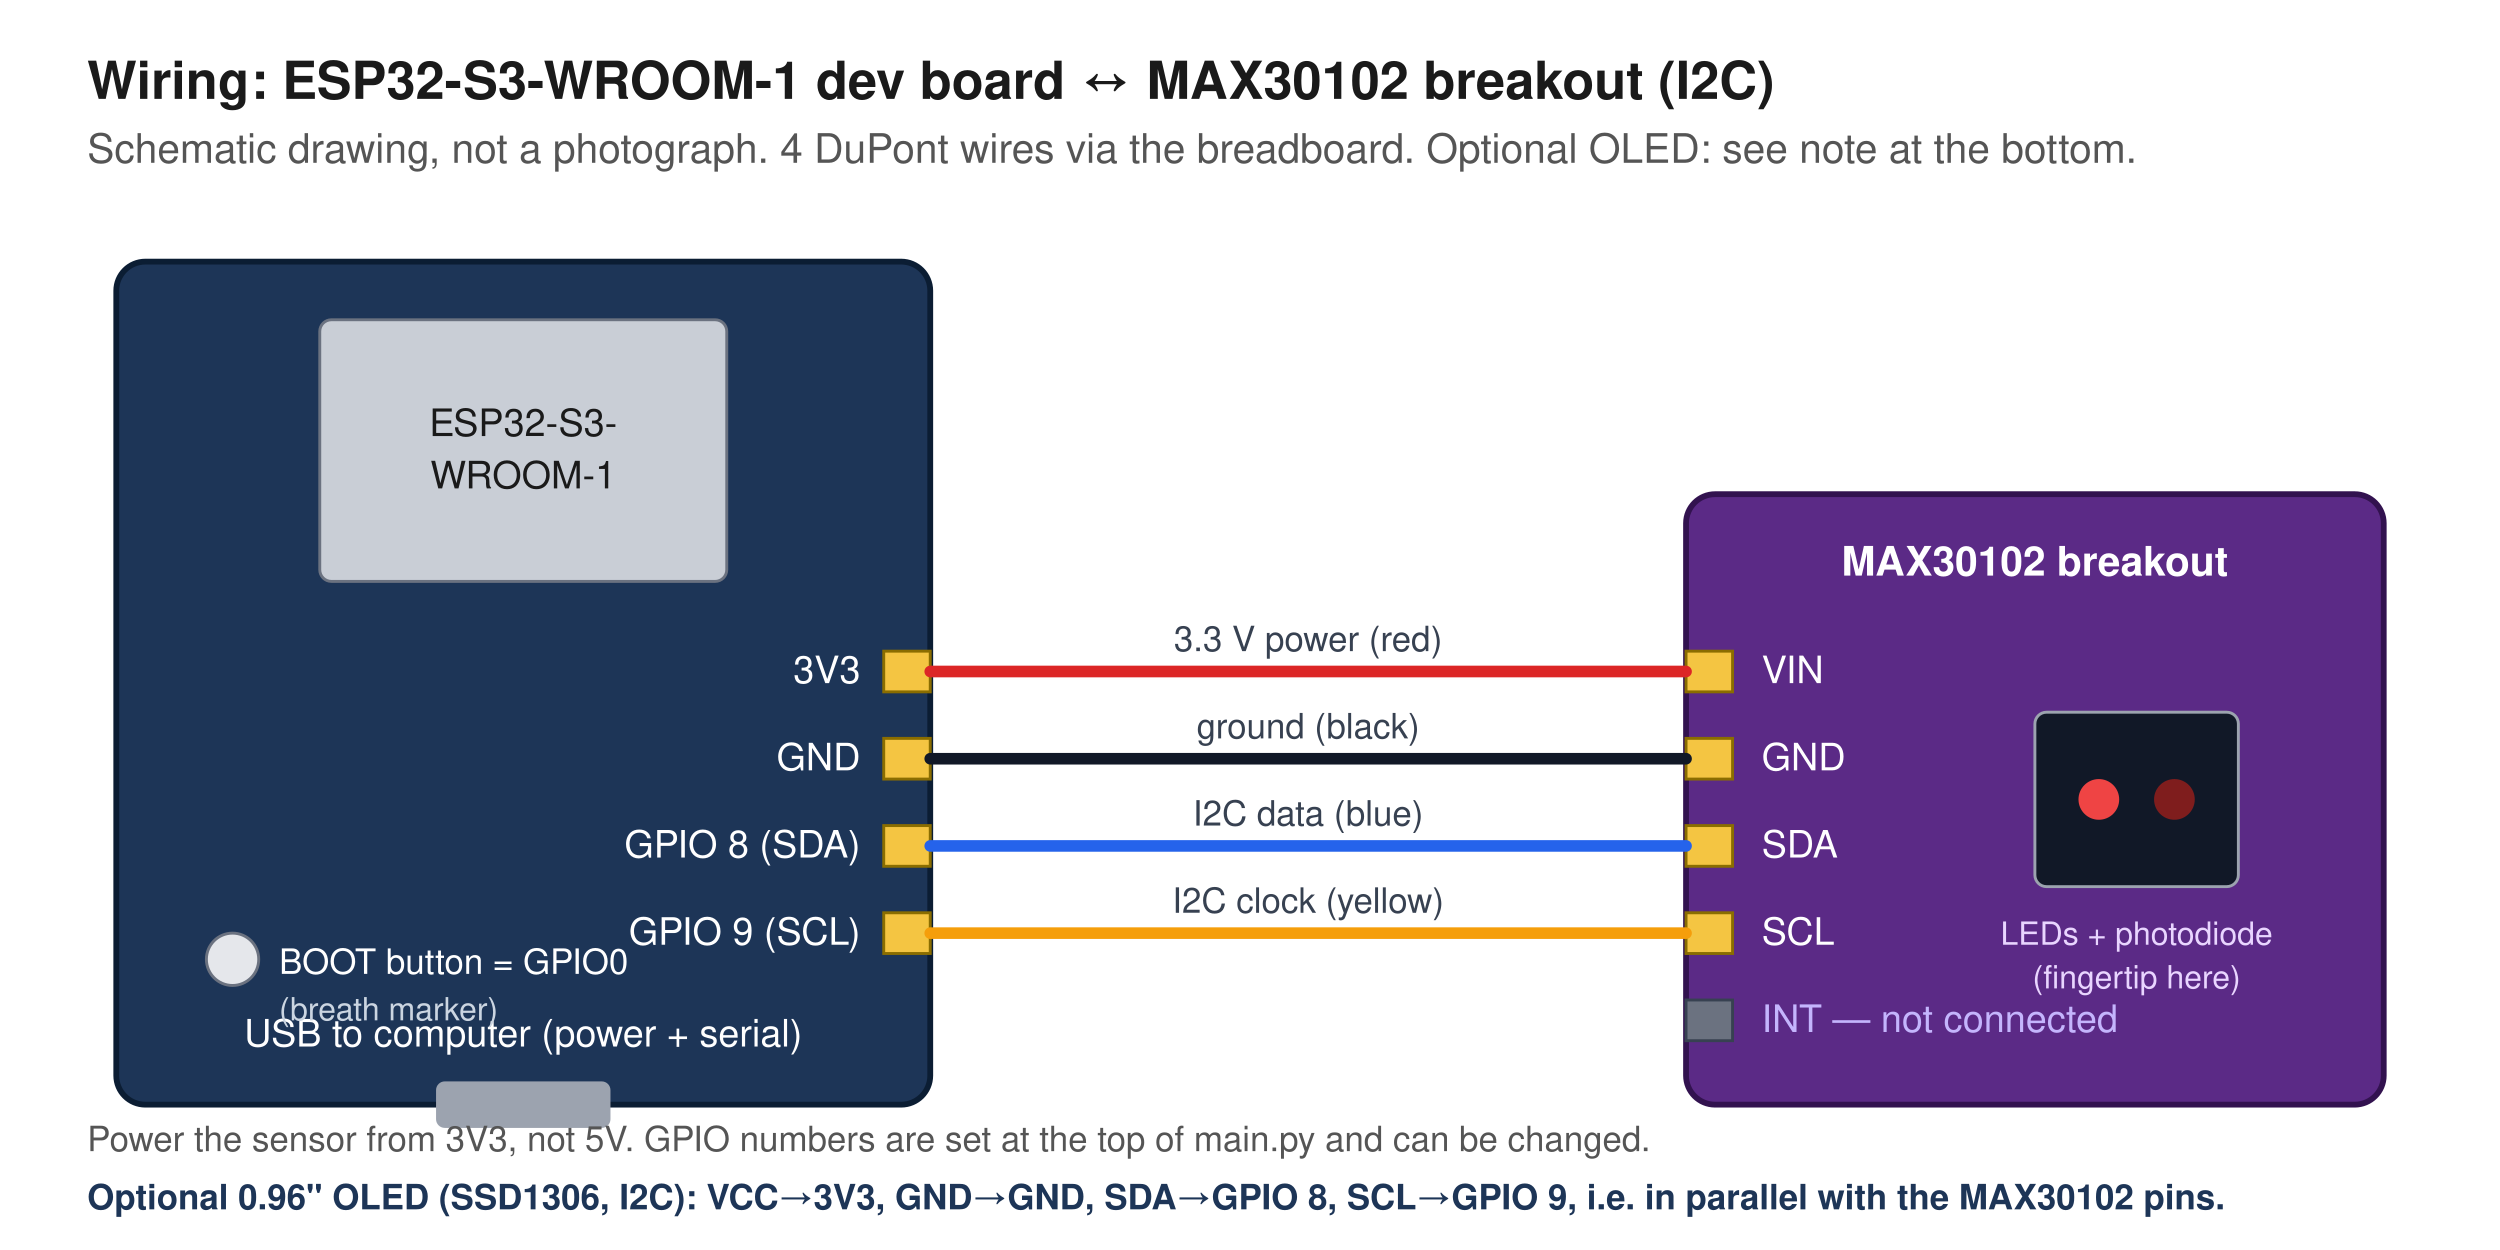
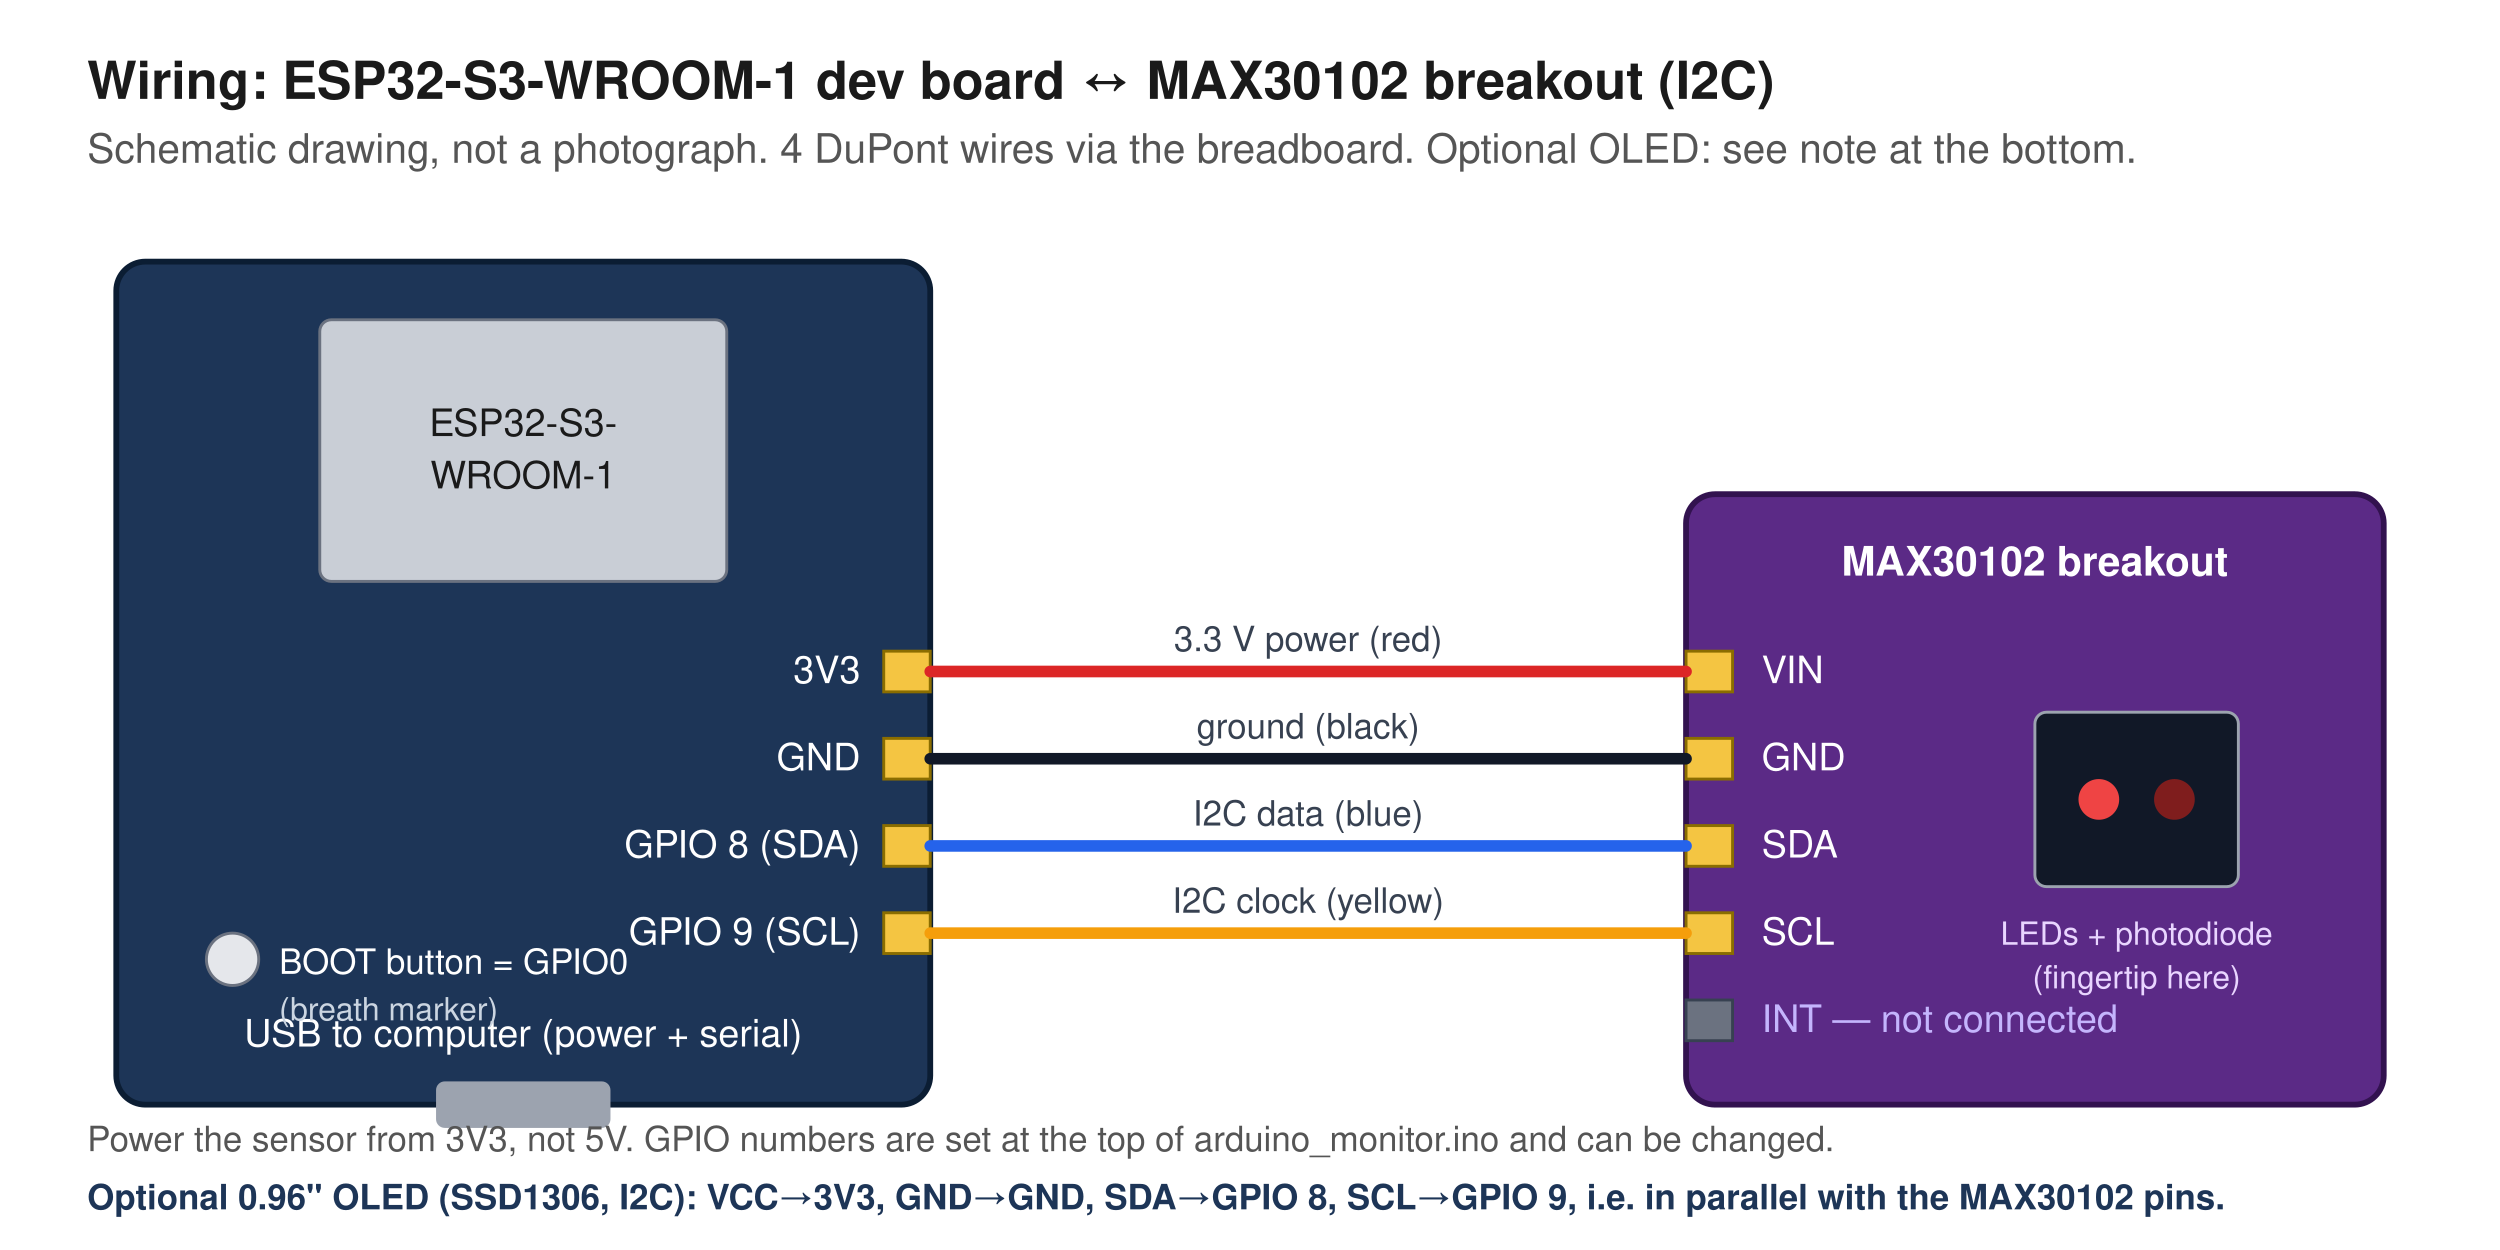
<svg xmlns="http://www.w3.org/2000/svg" viewBox="0 0 860 430" font-family="Helvetica, Arial, sans-serif" font-size="14">
  <rect width="860" height="430" fill="#ffffff" />
  <text x="30" y="34" font-size="18" font-weight="bold" fill="#1a1a1a">Wiring: ESP32-S3-WROOM-1 dev board ↔ MAX30102 breakout (I2C)</text>
  <text x="30" y="56" fill="#555">Schematic drawing, not a photograph. 4 DuPont wires via the breadboard. Optional OLED: see note at the bottom.</text>
  <rect x="40" y="90" width="280" height="290" rx="10" fill="#1d3557" stroke="#0b1d33" stroke-width="2" />
  <rect x="110" y="110" width="140" height="90" rx="4" fill="#c9ced6" stroke="#6b7280" />
  <text x="180" y="150" text-anchor="middle" font-size="13" fill="#1a1a1a">ESP32-S3-</text>
  <text x="180" y="168" text-anchor="middle" font-size="13" fill="#1a1a1a">WROOM-1</text>
  <text x="180" y="360" text-anchor="middle" fill="#ffffff" font-size="13">USB to computer (power + serial)</text>
  <rect x="150" y="372" width="60" height="16" rx="3" fill="#9ca3af" />
  <circle cx="80" cy="330" r="9" fill="#e5e7eb" stroke="#6b7280" />
  <text x="96" y="335" fill="#ffffff" font-size="12">BOOT button = GPIO0</text>
  <text x="96" y="351" fill="#cbd5e1" font-size="11">(breath marker)</text>
  <g font-size="13" fill="#ffffff" text-anchor="end">
    <text x="296" y="235">3V3</text>
    <text x="296" y="265">GND</text>
    <text x="296" y="295">GPIO 8 (SDA)</text>
    <text x="296" y="325">GPIO 9 (SCL)</text>
  </g>
  <g fill="#f4c542" stroke="#8a6d00">
    <rect x="304" y="224" width="16" height="14" />
    <rect x="304" y="254" width="16" height="14" />
    <rect x="304" y="284" width="16" height="14" />
    <rect x="304" y="314" width="16" height="14" />
  </g>
  <rect x="580" y="170" width="240" height="210" rx="10" fill="#5b2a86" stroke="#32124f" stroke-width="2" />
  <text x="700" y="198" text-anchor="middle" fill="#ffffff" font-weight="bold">MAX30102 breakout</text>
  <rect x="700" y="245" width="70" height="60" rx="4" fill="#111827" stroke="#9ca3af" />
  <circle cx="722" cy="275" r="7" fill="#ef4444" />
  <circle cx="748" cy="275" r="7" fill="#7f1d1d" />
  <text x="735" y="325" text-anchor="middle" fill="#e9d5ff" font-size="11">LEDs + photodiode</text>
  <text x="735" y="340" text-anchor="middle" fill="#e9d5ff" font-size="11">(fingertip here)</text>
  <g font-size="13" fill="#ffffff">
    <text x="606" y="235">VIN</text>
    <text x="606" y="265">GND</text>
    <text x="606" y="295">SDA</text>
    <text x="606" y="325">SCL</text>
    <text x="606" y="355" fill="#c4b5fd">INT — not connected</text>
  </g>
  <g fill="#f4c542" stroke="#8a6d00">
    <rect x="580" y="224" width="16" height="14" />
    <rect x="580" y="254" width="16" height="14" />
    <rect x="580" y="284" width="16" height="14" />
    <rect x="580" y="314" width="16" height="14" />
    <rect x="580" y="344" width="16" height="14" fill="#6b7280" stroke="#374151" />
  </g>
  <g fill="none" stroke-width="4" stroke-linecap="round">
    <path d="M320 231 H580" stroke="#dc2626" />
    <path d="M320 261 H580" stroke="#111827" />
    <path d="M320 291 H580" stroke="#2563eb" />
    <path d="M320 321 H580" stroke="#f59e0b" />
  </g>
  <g font-size="12" fill="#374151" text-anchor="middle">
    <text x="450" y="224">3.3 V power (red)</text>
    <text x="450" y="254">ground (black)</text>
    <text x="450" y="284">I2C data (blue)</text>
    <text x="450" y="314">I2C clock (yellow)</text>
  </g>
-   <text x="30" y="396" fill="#555" font-size="12">Power the sensor from 3V3, not 5V. GPIO numbers are set at the top of main.py and can be changed.</text>
+   <text x="30" y="396" fill="#555" font-size="12">Power the sensor from 3V3, not 5V. GPIO numbers are set at the top of arduino_monitor.ino and can be changed.</text>
  <text x="30" y="416" fill="#1d3557" font-size="12" font-weight="bold">Optional 0.96" OLED (SSD1306, I2C): VCC→3V3, GND→GND, SDA→GPIO 8, SCL→GPIO 9, i.e. in parallel with the MAX30102 pins.</text>
</svg>
